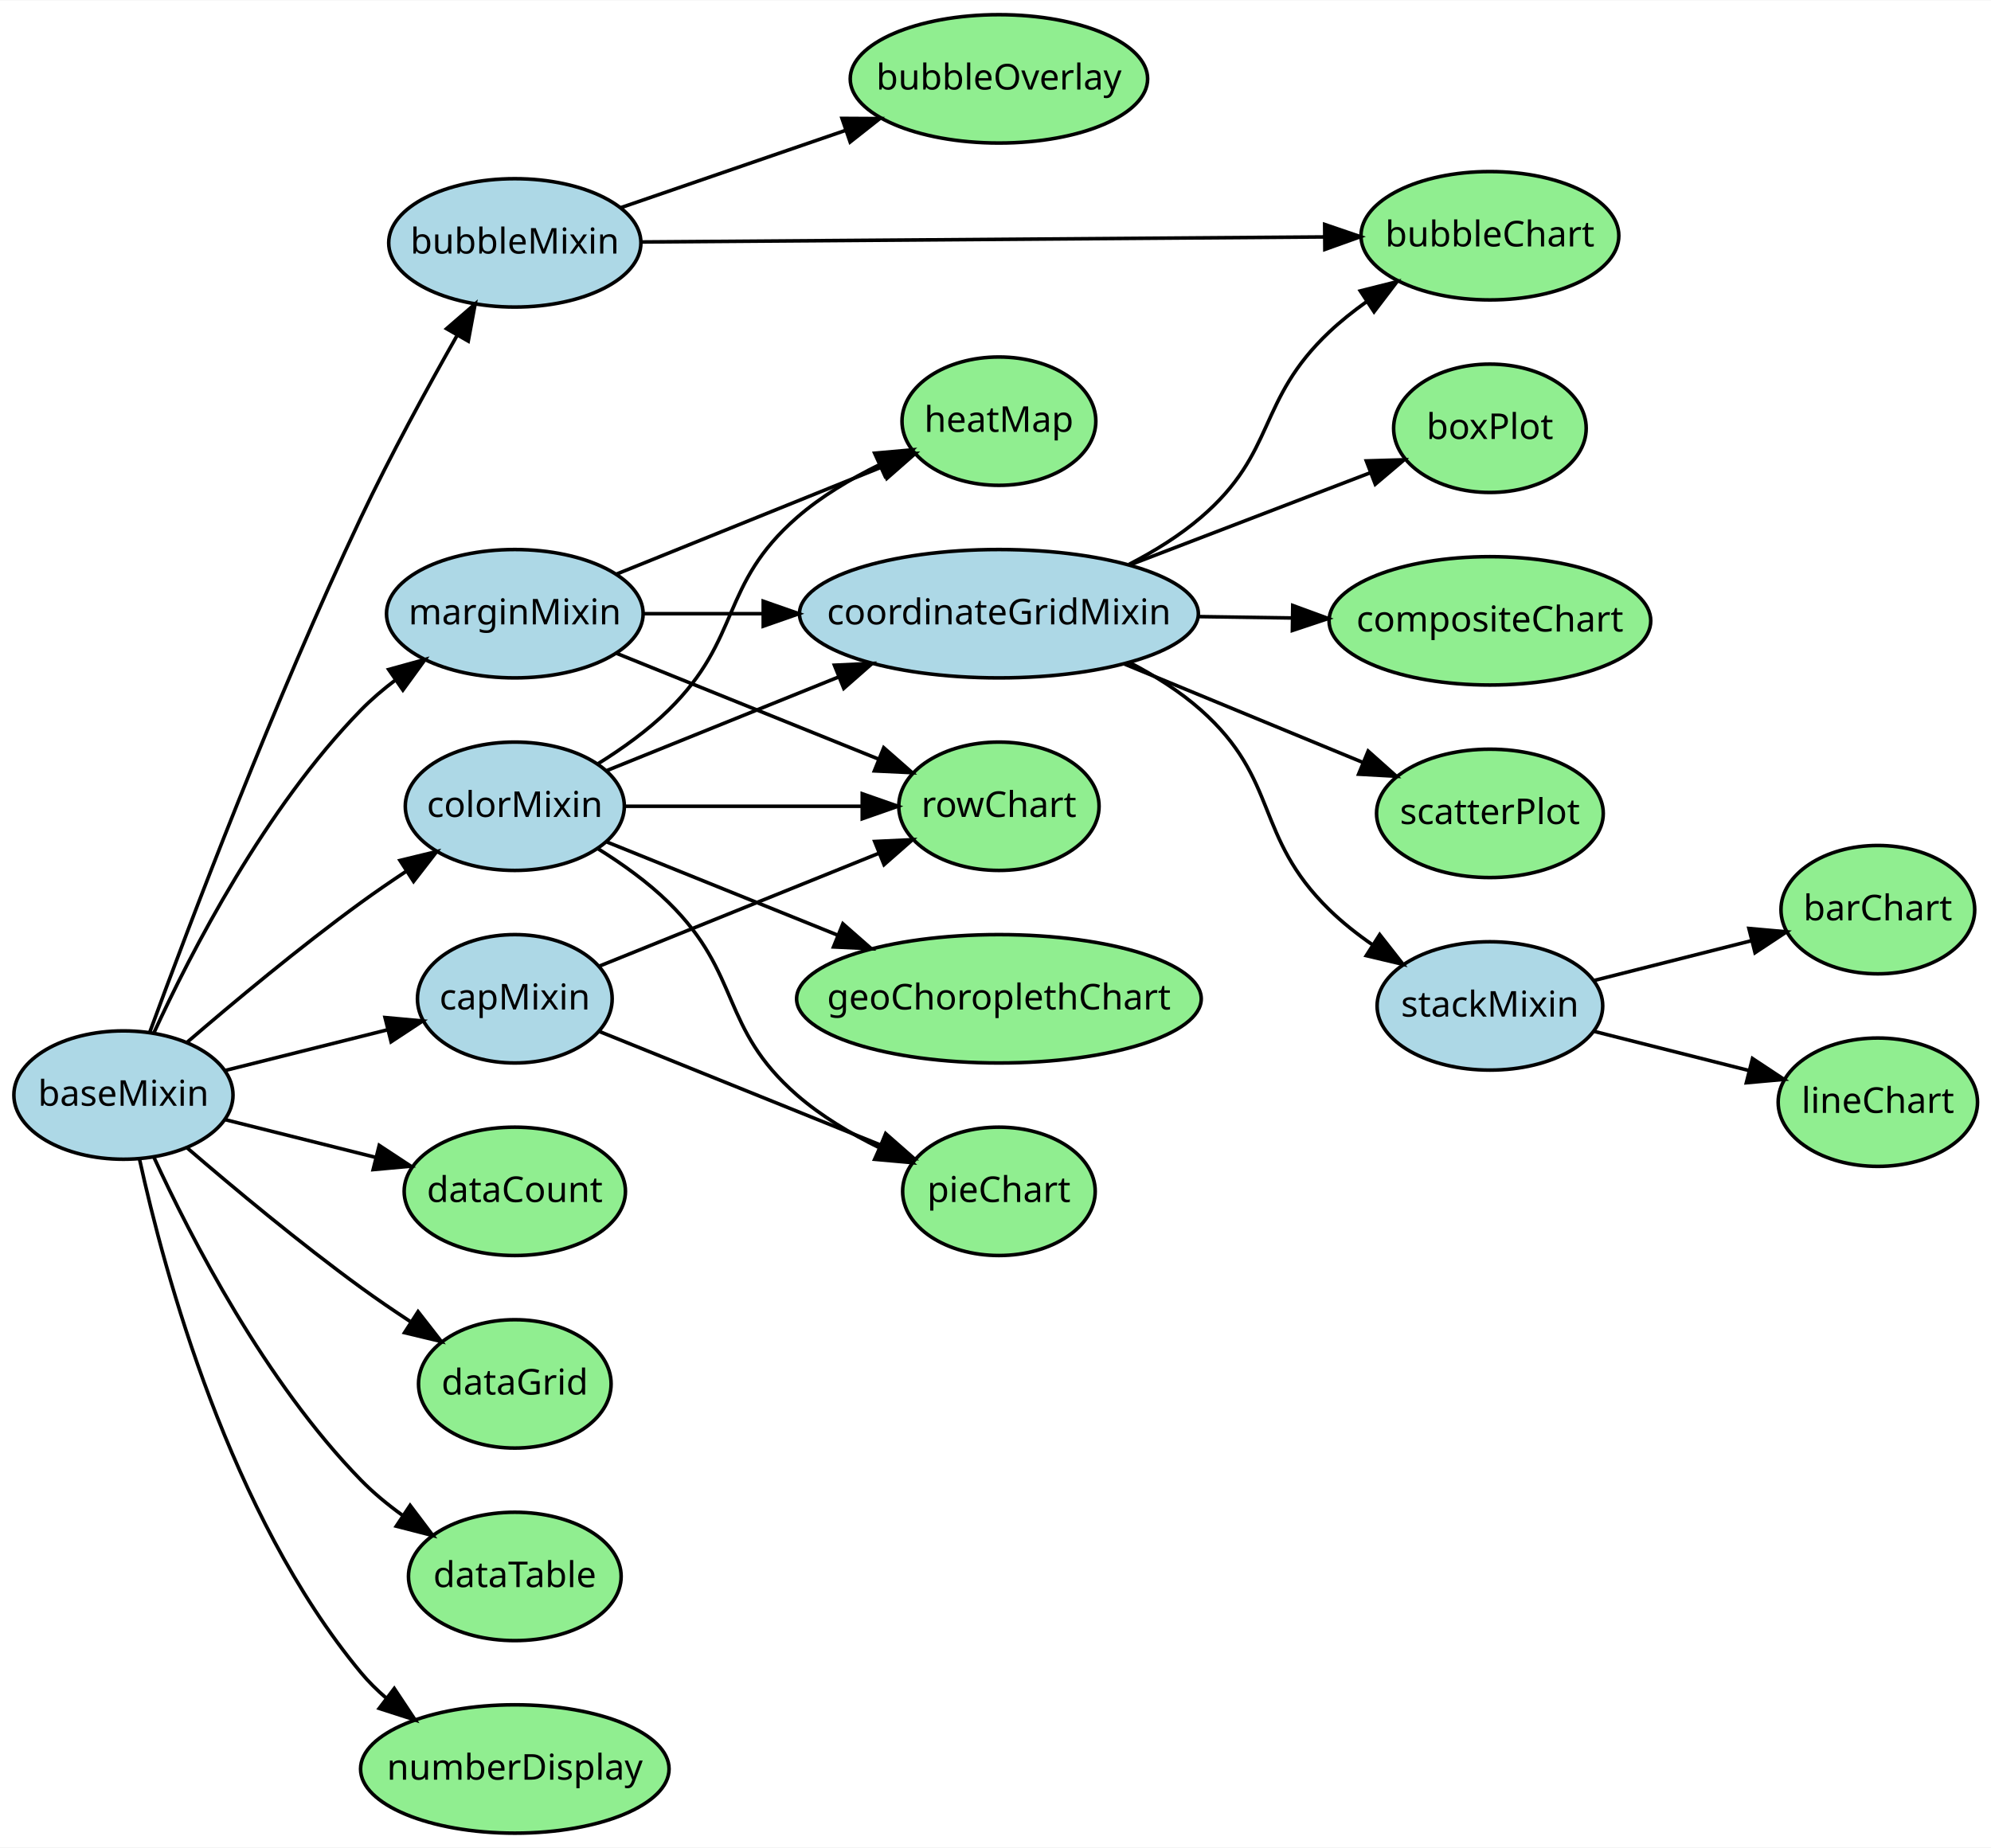
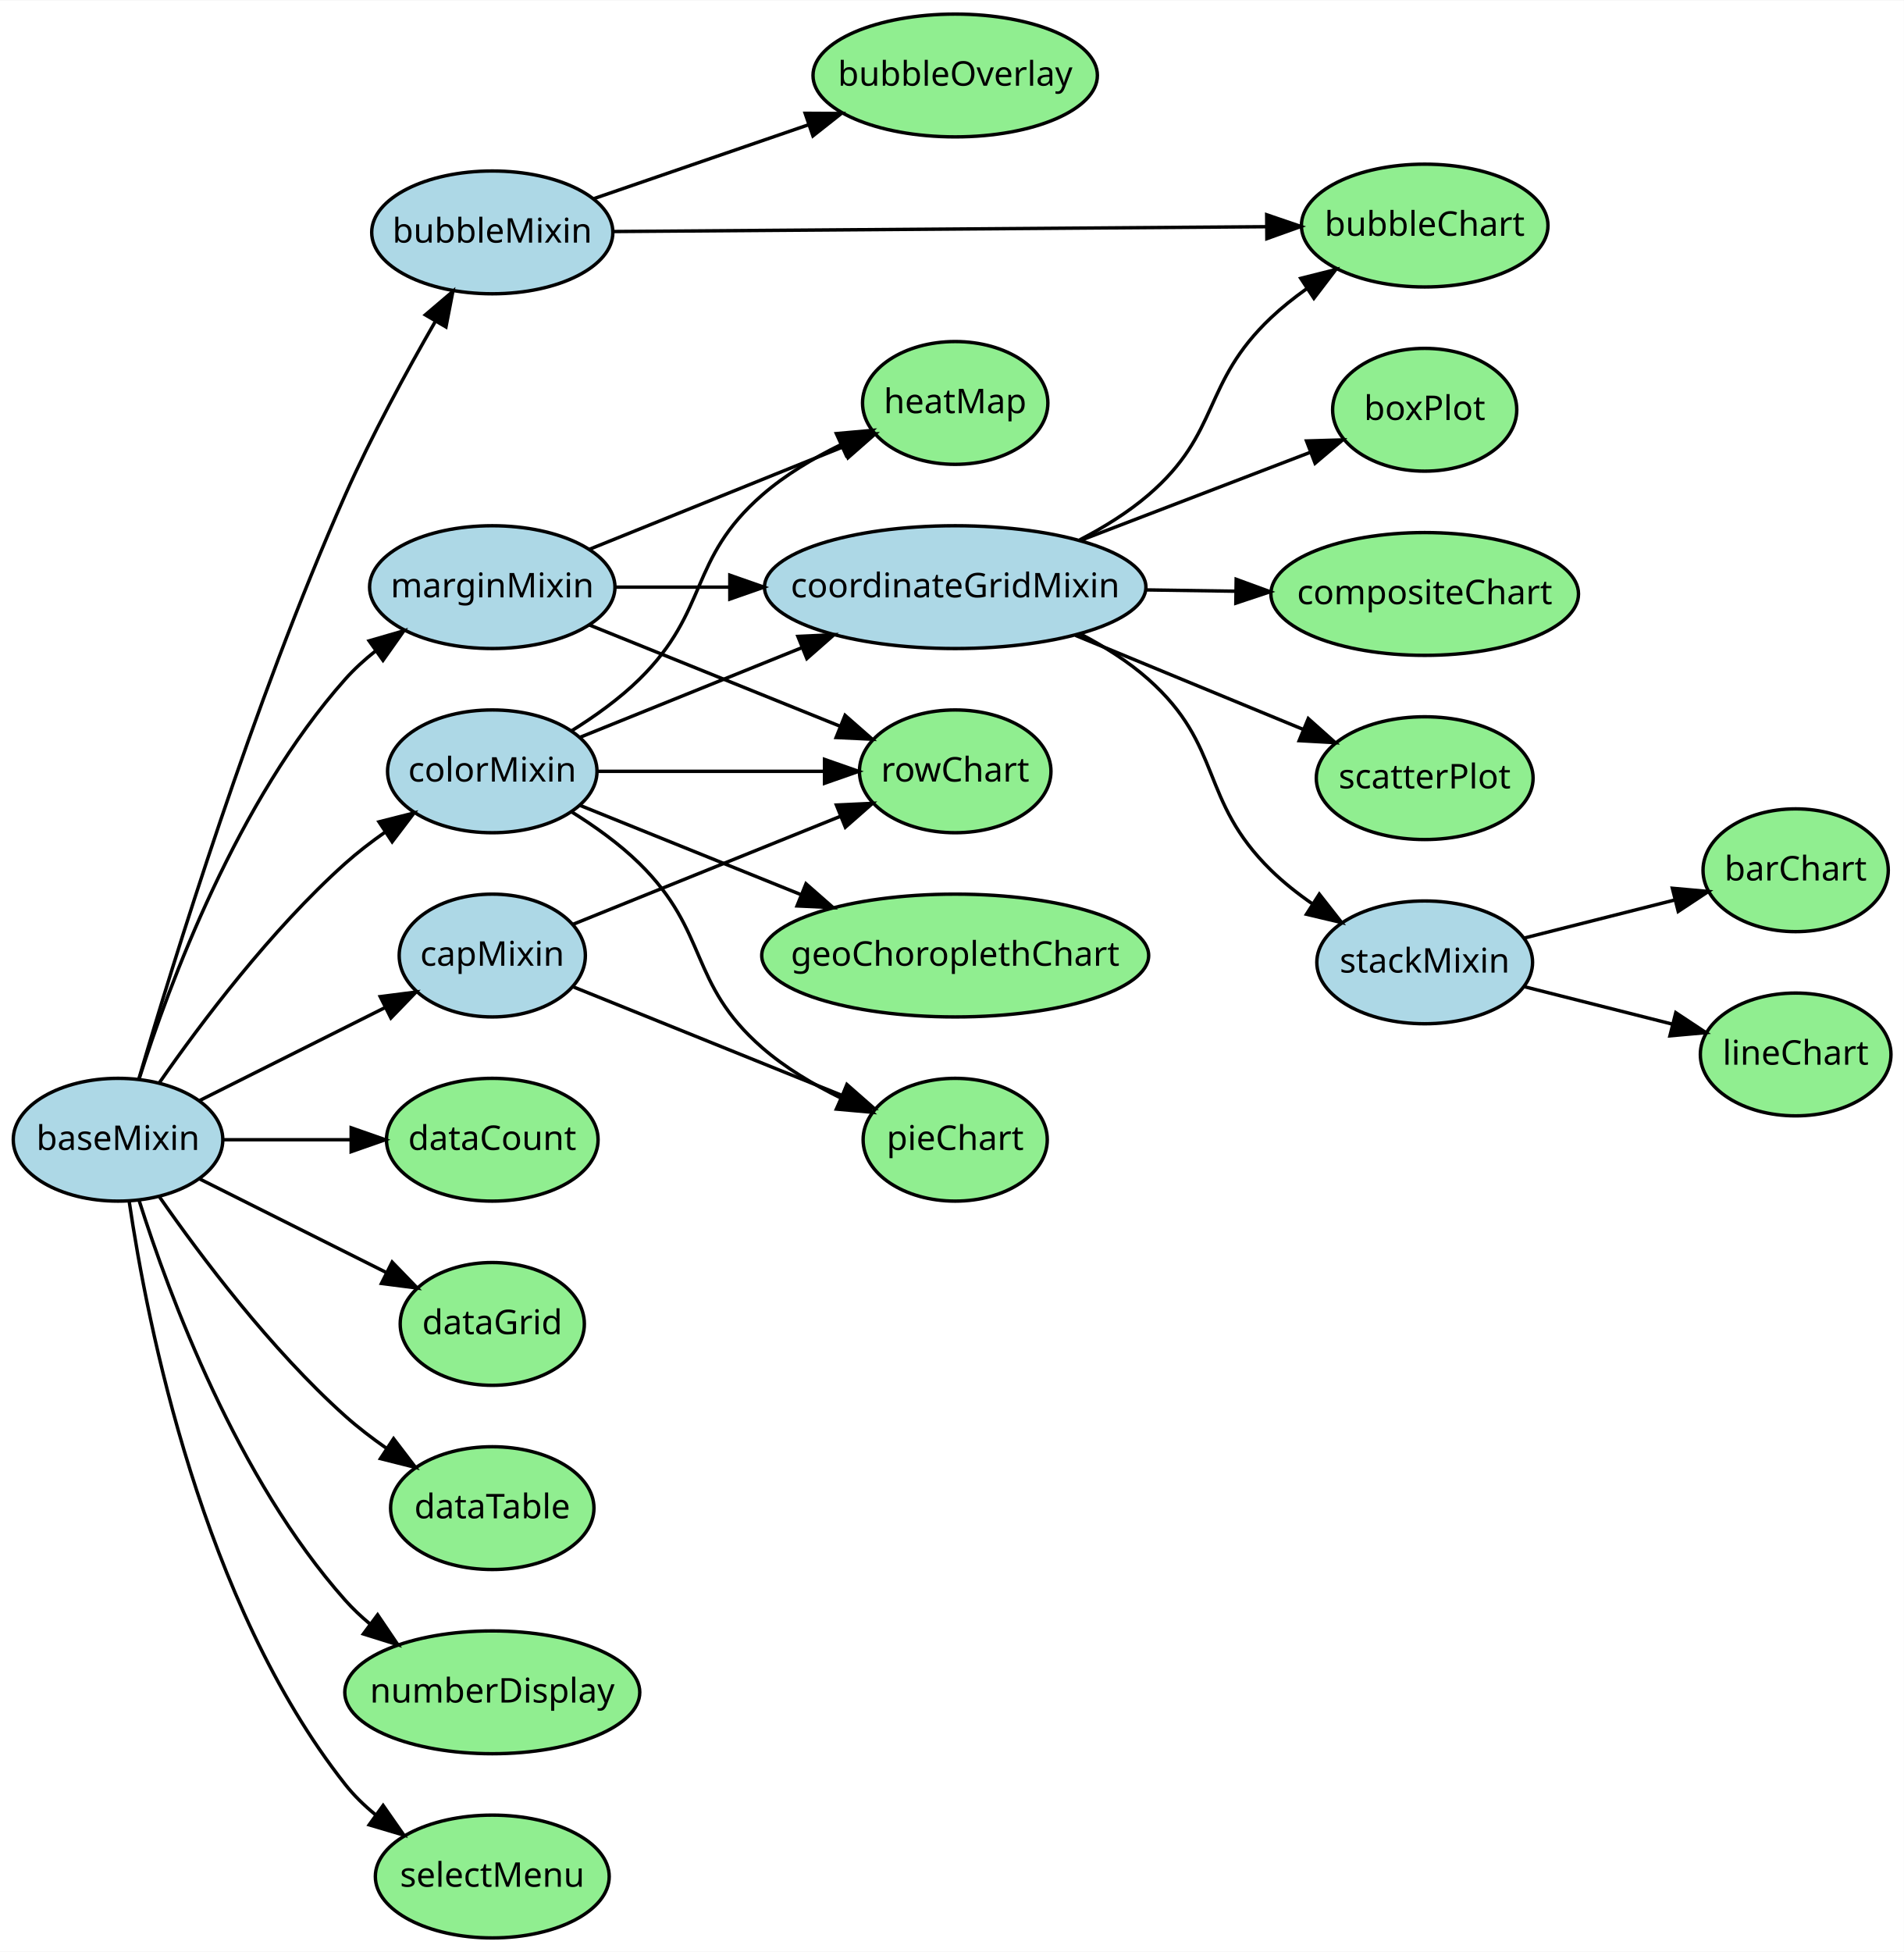
- <svg xmlns="http://www.w3.org/2000/svg" xmlns:xlink="http://www.w3.org/1999/xlink" width="558pt" height="518pt" viewBox="0.00 0.00 558.25 518.00">
-   <g id="graph0" class="graph" transform="scale(1 1) rotate(0) translate(4 514)">
-     <polygon fill="white" stroke="none" points="-4,4 -4,-514 554.248,-514 554.248,4 -4,4" />
+ <svg xmlns="http://www.w3.org/2000/svg" xmlns:xlink="http://www.w3.org/1999/xlink" width="558pt" height="572pt" viewBox="0.00 0.00 558.25 572.00">
+   <g id="graph0" class="graph" transform="scale(1 1) rotate(0) translate(4 568)">
+     <polygon fill="white" stroke="none" points="-4,4 -4,-568 554.248,-568 554.248,4 -4,4" />
    <g id="node1" class="node">
      <g id="a_node1">
        <a xlink:href="dc.baseMixin.html" xlink:title="baseMixin">
-           <ellipse fill="lightblue" stroke="black" cx="30.611" cy="-207" rx="30.722" ry="18" />
-           <text text-anchor="middle" x="30.611" y="-204" font-family="sans-serif" font-size="10.00">baseMixin</text>
+           <ellipse fill="lightblue" stroke="black" cx="30.611" cy="-234" rx="30.722" ry="18" />
+           <text text-anchor="middle" x="30.611" y="-231" font-family="sans-serif" font-size="10.00">baseMixin</text>
        </a>
      </g>
    </g>
    <g id="node2" class="node">
      <g id="a_node2">
        <a xlink:href="dc.colorMixin.html" xlink:title="colorMixin">
-           <ellipse fill="lightblue" stroke="black" cx="140.346" cy="-288" rx="30.711" ry="18" />
-           <text text-anchor="middle" x="140.346" y="-285" font-family="sans-serif" font-size="10.00">colorMixin</text>
+           <ellipse fill="lightblue" stroke="black" cx="140.346" cy="-342" rx="30.711" ry="18" />
+           <text text-anchor="middle" x="140.346" y="-339" font-family="sans-serif" font-size="10.00">colorMixin</text>
        </a>
      </g>
    </g>
    <g id="edge14" class="edge">
-       <path fill="none" stroke="black" d="M48.435,-221.784C61.435,-232.973 80.047,-248.496 97.222,-261 101.225,-263.914 105.533,-266.869 109.813,-269.703" />
-       <polygon fill="black" stroke="black" points="108.154,-272.798 118.451,-275.295 111.959,-266.922 108.154,-272.798" />
+       <path fill="none" stroke="black" d="M42.816,-250.835C54.904,-268.206 75.375,-295.45 97.222,-315 100.835,-318.233 104.874,-321.34 108.983,-324.222" />
+       <polygon fill="black" stroke="black" points="107.128,-327.191 117.399,-329.789 110.99,-321.353 107.128,-327.191" />
    </g>
    <g id="node3" class="node">
      <g id="a_node3">
        <a xlink:href="dc.marginMixin.html" xlink:title="marginMixin">
-           <ellipse fill="lightblue" stroke="black" cx="140.346" cy="-342" rx="35.979" ry="18" />
-           <text text-anchor="middle" x="140.346" y="-339" font-family="sans-serif" font-size="10.00">marginMixin</text>
+           <ellipse fill="lightblue" stroke="black" cx="140.346" cy="-396" rx="35.979" ry="18" />
+           <text text-anchor="middle" x="140.346" y="-393" font-family="sans-serif" font-size="10.00">marginMixin</text>
        </a>
      </g>
    </g>
    <g id="edge16" class="edge">
-       <path fill="none" stroke="black" d="M39.105,-224.343C49.59,-247.147 70.402,-287.527 97.222,-315 100.157,-318.007 103.487,-320.842 106.958,-323.462" />
-       <polygon fill="black" stroke="black" points="104.98,-326.349 115.193,-329.166 108.966,-320.594 104.98,-326.349" />
+       <path fill="none" stroke="black" d="M36.845,-251.977C45.627,-279.687 65.541,-333.356 97.222,-369 99.873,-371.983 102.929,-374.764 106.159,-377.321" />
+       <polygon fill="black" stroke="black" points="104.24,-380.251 114.416,-383.199 108.299,-374.548 104.24,-380.251" />
    </g>
    <g id="node4" class="node">
      <g id="a_node4">
        <a xlink:href="dc.bubbleMixin.html" xlink:title="bubbleMixin">
-           <ellipse fill="lightblue" stroke="black" cx="140.346" cy="-446" rx="35.358" ry="18" />
-           <text text-anchor="middle" x="140.346" y="-443" font-family="sans-serif" font-size="10.00">bubbleMixin</text>
+           <ellipse fill="lightblue" stroke="black" cx="140.346" cy="-500" rx="35.358" ry="18" />
+           <text text-anchor="middle" x="140.346" y="-497" font-family="sans-serif" font-size="10.00">bubbleMixin</text>
        </a>
      </g>
    </g>
    <g id="edge8" class="edge">
-       <path fill="none" stroke="black" d="M38.043,-224.788C49.109,-254.92 72.914,-317.727 97.222,-369 105.414,-386.281 115.699,-405.125 124.055,-419.846" />
-       <polygon fill="black" stroke="black" points="121.216,-421.932 129.226,-428.867 127.289,-418.45 121.216,-421.932" />
+       <path fill="none" stroke="black" d="M36.716,-251.835C46.678,-285.811 70.119,-361.878 97.222,-423 104.923,-440.369 115.116,-459.085 123.546,-473.715" />
+       <polygon fill="black" stroke="black" points="120.72,-475.816 128.787,-482.684 126.763,-472.285 120.72,-475.816" />
    </g>
    <g id="node7" class="node">
      <g id="a_node7">
        <a xlink:href="dc.capMixin.html" xlink:title="capMixin">
-           <ellipse fill="lightblue" stroke="black" cx="140.346" cy="-234" rx="27.3" ry="18" />
-           <text text-anchor="middle" x="140.346" y="-231" font-family="sans-serif" font-size="10.00">capMixin</text>
+           <ellipse fill="lightblue" stroke="black" cx="140.346" cy="-288" rx="27.3" ry="18" />
+           <text text-anchor="middle" x="140.346" y="-285" font-family="sans-serif" font-size="10.00">capMixin</text>
        </a>
      </g>
    </g>
    <g id="edge22" class="edge">
-       <path fill="none" stroke="black" d="M59.076,-213.883C72.955,-217.361 89.941,-221.618 104.707,-225.319" />
-       <polygon fill="black" stroke="black" points="103.959,-228.74 114.51,-227.776 105.661,-221.95 103.959,-228.74" />
+       <path fill="none" stroke="black" d="M54.459,-245.452C70.302,-253.393 91.576,-264.056 108.863,-272.721" />
+       <polygon fill="black" stroke="black" points="107.489,-275.947 117.997,-277.299 110.625,-269.689 107.489,-275.947" />
    </g>
    <g id="node13" class="node">
      <g id="a_node13">
        <a xlink:href="dc.dataCount.html" xlink:title="dataCount">
-           <ellipse fill="lightgreen" stroke="black" cx="140.346" cy="-180" rx="31.026" ry="18" />
-           <text text-anchor="middle" x="140.346" y="-177" font-family="sans-serif" font-size="10.00">dataCount</text>
+           <ellipse fill="lightgreen" stroke="black" cx="140.346" cy="-234" rx="31.026" ry="18" />
+           <text text-anchor="middle" x="140.346" y="-231" font-family="sans-serif" font-size="10.00">dataCount</text>
        </a>
      </g>
    </g>
    <g id="edge11" class="edge">
-       <path fill="none" stroke="black" d="M59.076,-200.117C71.918,-196.898 87.421,-193.013 101.364,-189.519" />
-       <polygon fill="black" stroke="black" points="102.332,-192.885 111.181,-187.059 100.63,-186.095 102.332,-192.885" />
+       <path fill="none" stroke="black" d="M61.335,-234C72.916,-234 86.374,-234 98.818,-234" />
+       <polygon fill="black" stroke="black" points="98.97,-237.5 108.97,-234 98.97,-230.5 98.97,-237.5" />
    </g>
    <g id="node14" class="node">
      <g id="a_node14">
        <a xlink:href="dc.dataGrid.html" xlink:title="dataGrid">
-           <ellipse fill="lightgreen" stroke="black" cx="140.346" cy="-126" rx="27" ry="18" />
-           <text text-anchor="middle" x="140.346" y="-123" font-family="sans-serif" font-size="10.00">dataGrid</text>
+           <ellipse fill="lightgreen" stroke="black" cx="140.346" cy="-180" rx="27" ry="18" />
+           <text text-anchor="middle" x="140.346" y="-177" font-family="sans-serif" font-size="10.00">dataGrid</text>
        </a>
      </g>
    </g>
    <g id="edge12" class="edge">
-       <path fill="none" stroke="black" d="M48.435,-192.216C61.435,-181.027 80.047,-165.504 97.222,-153 101.587,-149.822 106.315,-146.596 110.974,-143.532" />
-       <polygon fill="black" stroke="black" points="113.217,-146.25 119.731,-137.895 109.428,-140.364 113.217,-146.25" />
+       <path fill="none" stroke="black" d="M54.459,-222.548C70.406,-214.555 91.856,-203.803 109.204,-195.108" />
+       <polygon fill="black" stroke="black" points="110.987,-198.13 118.358,-190.52 107.85,-191.872 110.987,-198.13" />
    </g>
    <g id="node15" class="node">
      <g id="a_node15">
        <a xlink:href="dc.dataTable.html" xlink:title="dataTable">
-           <ellipse fill="lightgreen" stroke="black" cx="140.346" cy="-72" rx="29.817" ry="18" />
-           <text text-anchor="middle" x="140.346" y="-69" font-family="sans-serif" font-size="10.00">dataTable</text>
+           <ellipse fill="lightgreen" stroke="black" cx="140.346" cy="-126" rx="29.817" ry="18" />
+           <text text-anchor="middle" x="140.346" y="-123" font-family="sans-serif" font-size="10.00">dataTable</text>
        </a>
      </g>
    </g>
    <g id="edge13" class="edge">
-       <path fill="none" stroke="black" d="M39.105,-189.657C49.59,-166.853 70.402,-126.473 97.222,-99 100.68,-95.457 104.687,-92.153 108.827,-89.158" />
-       <polygon fill="black" stroke="black" points="110.993,-91.92 117.377,-83.464 107.113,-86.094 110.993,-91.92" />
+       <path fill="none" stroke="black" d="M42.816,-217.165C54.904,-199.794 75.375,-172.55 97.222,-153 100.911,-149.698 105.046,-146.528 109.245,-143.595" />
+       <polygon fill="black" stroke="black" points="111.406,-146.363 117.833,-137.94 107.556,-140.517 111.406,-146.363" />
    </g>
    <g id="node19" class="node">
      <g id="a_node19">
        <a xlink:href="dc.numberDisplay.html" xlink:title="numberDisplay">
-           <ellipse fill="lightgreen" stroke="black" cx="140.346" cy="-18" rx="43.25" ry="18" />
-           <text text-anchor="middle" x="140.346" y="-15" font-family="sans-serif" font-size="10.00">numberDisplay</text>
+           <ellipse fill="lightgreen" stroke="black" cx="140.346" cy="-72" rx="43.25" ry="18" />
+           <text text-anchor="middle" x="140.346" y="-69" font-family="sans-serif" font-size="10.00">numberDisplay</text>
        </a>
      </g>
    </g>
    <g id="edge20" class="edge">
-       <path fill="none" stroke="black" d="M35.102,-189.095C42.093,-157.111 60.398,-89.362 97.222,-45 99.33,-42.46 101.741,-40.079 104.317,-37.866" />
-       <polygon fill="black" stroke="black" points="106.549,-40.567 112.409,-31.74 102.324,-34.986 106.549,-40.567" />
+       <path fill="none" stroke="black" d="M36.845,-216.023C45.627,-188.313 65.541,-134.644 97.222,-99 99.415,-96.533 101.885,-94.203 104.501,-92.025" />
+       <polygon fill="black" stroke="black" points="106.725,-94.732 112.66,-85.955 102.548,-89.116 106.725,-94.732" />
+     </g>
+     <g id="node23" class="node">
+       <g id="a_node23">
+         <a xlink:href="dc.selectMenu.html" xlink:title="selectMenu">
+           <ellipse fill="lightgreen" stroke="black" cx="140.346" cy="-18" rx="34.287" ry="18" />
+           <text text-anchor="middle" x="140.346" y="-15" font-family="sans-serif" font-size="10.00">selectMenu</text>
+         </a>
+       </g>
+     </g>
+     <g id="edge28" class="edge">
+       <path fill="none" stroke="black" d="M33.87,-215.982C39.173,-180.011 55.297,-98.195 97.222,-45 99.751,-41.791 102.772,-38.85 106.02,-36.187" />
+       <polygon fill="black" stroke="black" points="108.34,-38.83 114.407,-30.144 104.248,-33.15 108.34,-38.83" />
    </g>
    <g id="node5" class="node">
      <g id="a_node5">
        <a xlink:href="dc.coordinateGridMixin.html" xlink:title="coordinateGridMixin">
-           <ellipse fill="lightblue" stroke="black" cx="276.085" cy="-342" rx="55.92" ry="18" />
-           <text text-anchor="middle" x="276.085" y="-339" font-family="sans-serif" font-size="10.00">coordinateGridMixin</text>
+           <ellipse fill="lightblue" stroke="black" cx="276.085" cy="-396" rx="55.92" ry="18" />
+           <text text-anchor="middle" x="276.085" y="-393" font-family="sans-serif" font-size="10.00">coordinateGridMixin</text>
        </a>
      </g>
    </g>
    <g id="edge1" class="edge">
-       <path fill="none" stroke="black" d="M166.188,-298.03C184.416,-305.39 209.649,-315.579 231.236,-324.295" />
-       <polygon fill="black" stroke="black" points="229.963,-327.555 240.546,-328.054 232.584,-321.064 229.963,-327.555" />
+       <path fill="none" stroke="black" d="M166.188,-352.03C184.416,-359.39 209.649,-369.579 231.236,-378.295" />
+       <polygon fill="black" stroke="black" points="229.963,-381.555 240.546,-382.054 232.584,-375.064 229.963,-381.555" />
    </g>
    <g id="node16" class="node">
      <g id="a_node16">
        <a xlink:href="dc.geoChoroplethChart.html" xlink:title="geoChoroplethChart">
-           <ellipse fill="lightgreen" stroke="black" cx="276.085" cy="-234" rx="56.728" ry="18" />
-           <text text-anchor="middle" x="276.085" y="-231" font-family="sans-serif" font-size="10.00">geoChoroplethChart</text>
+           <ellipse fill="lightgreen" stroke="black" cx="276.085" cy="-288" rx="56.728" ry="18" />
+           <text text-anchor="middle" x="276.085" y="-285" font-family="sans-serif" font-size="10.00">geoChoroplethChart</text>
        </a>
      </g>
    </g>
    <g id="edge15" class="edge">
-       <path fill="none" stroke="black" d="M166.188,-277.97C184.35,-270.637 209.467,-260.495 231.002,-251.8" />
-       <polygon fill="black" stroke="black" points="232.331,-255.038 240.293,-248.048 229.71,-248.547 232.331,-255.038" />
+       <path fill="none" stroke="black" d="M166.188,-331.97C184.35,-324.637 209.467,-314.495 231.002,-305.8" />
+       <polygon fill="black" stroke="black" points="232.331,-309.038 240.293,-302.048 229.71,-302.547 232.331,-309.038" />
    </g>
    <g id="node17" class="node">
      <g id="a_node17">
        <a xlink:href="dc.heatMap.html" xlink:title="heatMap">
-           <ellipse fill="lightgreen" stroke="black" cx="276.085" cy="-396" rx="27.174" ry="18" />
-           <text text-anchor="middle" x="276.085" y="-393" font-family="sans-serif" font-size="10.00">heatMap</text>
+           <ellipse fill="lightgreen" stroke="black" cx="276.085" cy="-450" rx="27.174" ry="18" />
+           <text text-anchor="middle" x="276.085" y="-447" font-family="sans-serif" font-size="10.00">heatMap</text>
        </a>
      </g>
    </g>
    <g id="edge18" class="edge">
-       <path fill="none" stroke="black" d="M163.605,-299.879C170.419,-304.118 177.646,-309.278 183.471,-315 204.05,-335.212 197.736,-350.037 219.471,-369 226.214,-374.883 234.464,-379.798 242.524,-383.751" />
-       <polygon fill="black" stroke="black" points="241.243,-387.013 251.797,-387.951 244.131,-380.637 241.243,-387.013" />
+       <path fill="none" stroke="black" d="M163.605,-353.879C170.419,-358.118 177.646,-363.278 183.471,-369 204.05,-389.212 197.736,-404.037 219.471,-423 226.214,-428.883 234.464,-433.798 242.524,-437.751" />
+       <polygon fill="black" stroke="black" points="241.243,-441.013 251.797,-441.951 244.131,-434.637 241.243,-441.013" />
    </g>
    <g id="node20" class="node">
      <g id="a_node20">
        <a xlink:href="dc.pieChart.html" xlink:title="pieChart">
-           <ellipse fill="lightgreen" stroke="black" cx="276.085" cy="-180" rx="27" ry="18" />
-           <text text-anchor="middle" x="276.085" y="-177" font-family="sans-serif" font-size="10.00">pieChart</text>
+           <ellipse fill="lightgreen" stroke="black" cx="276.085" cy="-234" rx="27" ry="18" />
+           <text text-anchor="middle" x="276.085" y="-231" font-family="sans-serif" font-size="10.00">pieChart</text>
        </a>
      </g>
    </g>
    <g id="edge21" class="edge">
-       <path fill="none" stroke="black" d="M163.605,-276.121C170.419,-271.882 177.646,-266.722 183.471,-261 204.05,-240.788 197.736,-225.963 219.471,-207 226.214,-201.117 234.464,-196.202 242.524,-192.249" />
-       <polygon fill="black" stroke="black" points="244.131,-195.363 251.797,-188.049 241.243,-188.987 244.131,-195.363" />
+       <path fill="none" stroke="black" d="M163.605,-330.121C170.419,-325.882 177.646,-320.722 183.471,-315 204.05,-294.788 197.736,-279.963 219.471,-261 226.214,-255.117 234.464,-250.202 242.524,-246.249" />
+       <polygon fill="black" stroke="black" points="244.131,-249.363 251.797,-242.049 241.243,-242.987 244.131,-249.363" />
    </g>
    <g id="node21" class="node">
      <g id="a_node21">
        <a xlink:href="dc.rowChart.html" xlink:title="rowChart">
-           <ellipse fill="lightgreen" stroke="black" cx="276.085" cy="-288" rx="28.08" ry="18" />
-           <text text-anchor="middle" x="276.085" y="-285" font-family="sans-serif" font-size="10.00">rowChart</text>
+           <ellipse fill="lightgreen" stroke="black" cx="276.085" cy="-342" rx="28.08" ry="18" />
+           <text text-anchor="middle" x="276.085" y="-339" font-family="sans-serif" font-size="10.00">rowChart</text>
        </a>
      </g>
    </g>
    <g id="edge26" class="edge">
-       <path fill="none" stroke="black" d="M171.027,-288C190.645,-288 216.525,-288 237.567,-288" />
-       <polygon fill="black" stroke="black" points="237.764,-291.5 247.764,-288 237.764,-284.5 237.764,-291.5" />
+       <path fill="none" stroke="black" d="M171.027,-342C190.645,-342 216.525,-342 237.567,-342" />
+       <polygon fill="black" stroke="black" points="237.764,-345.5 247.764,-342 237.764,-338.5 237.764,-345.5" />
    </g>
    <g id="edge2" class="edge">
-       <path fill="none" stroke="black" d="M176.136,-342C186.492,-342 198.193,-342 209.829,-342" />
-       <polygon fill="black" stroke="black" points="210.002,-345.5 220.002,-342 210.002,-338.5 210.002,-345.5" />
+       <path fill="none" stroke="black" d="M176.136,-396C186.492,-396 198.193,-396 209.829,-396" />
+       <polygon fill="black" stroke="black" points="210.002,-399.5 220.002,-396 210.002,-392.5 210.002,-399.5" />
    </g>
    <g id="edge17" class="edge">
-       <path fill="none" stroke="black" d="M168.733,-353.058C190.302,-361.767 220.408,-373.923 243.086,-383.079" />
-       <polygon fill="black" stroke="black" points="242.03,-386.428 252.613,-386.926 244.651,-379.937 242.03,-386.428" />
+       <path fill="none" stroke="black" d="M168.733,-407.058C190.302,-415.767 220.408,-427.923 243.086,-437.079" />
+       <polygon fill="black" stroke="black" points="242.03,-440.428 252.613,-440.926 244.651,-433.937 242.03,-440.428" />
    </g>
    <g id="edge25" class="edge">
-       <path fill="none" stroke="black" d="M168.733,-330.942C190.035,-322.341 219.666,-310.377 242.242,-301.261" />
-       <polygon fill="black" stroke="black" points="243.789,-304.411 251.752,-297.422 241.169,-297.92 243.789,-304.411" />
+       <path fill="none" stroke="black" d="M168.733,-384.942C190.035,-376.341 219.666,-364.377 242.242,-355.261" />
+       <polygon fill="black" stroke="black" points="243.789,-358.411 251.752,-351.422 241.169,-351.92 243.789,-358.411" />
    </g>
    <g id="node10" class="node">
      <g id="a_node10">
        <a xlink:href="dc.bubbleChart.html" xlink:title="bubbleChart">
-           <ellipse fill="lightgreen" stroke="black" cx="413.75" cy="-448" rx="36.149" ry="18" />
-           <text text-anchor="middle" x="413.75" y="-445" font-family="sans-serif" font-size="10.00">bubbleChart</text>
+           <ellipse fill="lightgreen" stroke="black" cx="413.75" cy="-502" rx="36.149" ry="18" />
+           <text text-anchor="middle" x="413.75" y="-499" font-family="sans-serif" font-size="10.00">bubbleChart</text>
        </a>
      </g>
    </g>
    <g id="edge7" class="edge">
-       <path fill="none" stroke="black" d="M175.996,-446.255C224.628,-446.614 313.207,-447.266 367.144,-447.664" />
-       <polygon fill="black" stroke="black" points="367.422,-451.166 377.447,-447.74 367.474,-444.166 367.422,-451.166" />
+       <path fill="none" stroke="black" d="M175.996,-500.255C224.628,-500.614 313.207,-501.266 367.144,-501.664" />
+       <polygon fill="black" stroke="black" points="367.422,-505.166 377.447,-501.74 367.474,-498.166 367.422,-505.166" />
    </g>
    <g id="node11" class="node">
      <g id="a_node11">
        <a xlink:href="dc.bubbleOverlay.html" xlink:title="bubbleOverlay">
-           <ellipse fill="lightgreen" stroke="black" cx="276.085" cy="-492" rx="41.696" ry="18" />
-           <text text-anchor="middle" x="276.085" y="-489" font-family="sans-serif" font-size="10.00">bubbleOverlay</text>
+           <ellipse fill="lightgreen" stroke="black" cx="276.085" cy="-546" rx="41.696" ry="18" />
+           <text text-anchor="middle" x="276.085" y="-543" font-family="sans-serif" font-size="10.00">bubbleOverlay</text>
        </a>
      </g>
    </g>
    <g id="edge9" class="edge">
-       <path fill="none" stroke="black" d="M170.037,-455.868C188.373,-462.175 212.47,-470.463 232.958,-477.51" />
-       <polygon fill="black" stroke="black" points="232.091,-480.913 242.686,-480.856 234.368,-474.294 232.091,-480.913" />
+       <path fill="none" stroke="black" d="M170.037,-509.868C188.373,-516.175 212.47,-524.463 232.958,-531.51" />
+       <polygon fill="black" stroke="black" points="232.091,-534.913 242.686,-534.856 234.368,-528.294 232.091,-534.913" />
    </g>
    <g id="node6" class="node">
      <g id="a_node6">
        <a xlink:href="dc.stackMixin.html" xlink:title="stackMixin">
-           <ellipse fill="lightblue" stroke="black" cx="413.75" cy="-232" rx="31.633" ry="18" />
-           <text text-anchor="middle" x="413.75" y="-229" font-family="sans-serif" font-size="10.00">stackMixin</text>
+           <ellipse fill="lightblue" stroke="black" cx="413.75" cy="-286" rx="31.633" ry="18" />
+           <text text-anchor="middle" x="413.75" y="-283" font-family="sans-serif" font-size="10.00">stackMixin</text>
        </a>
      </g>
    </g>
    <g id="edge3" class="edge">
-       <path fill="none" stroke="black" d="M312.727,-328.306C319.798,-324.63 326.839,-320.2 332.7,-315 354.832,-295.363 347.554,-279.696 368.7,-259 372.372,-255.406 376.606,-252.069 380.967,-249.053" />
-       <polygon fill="black" stroke="black" points="382.853,-252.001 389.394,-243.667 379.083,-246.103 382.853,-252.001" />
+       <path fill="none" stroke="black" d="M312.727,-382.306C319.798,-378.63 326.839,-374.2 332.7,-369 354.832,-349.363 347.554,-333.696 368.7,-313 372.372,-309.406 376.606,-306.069 380.967,-303.053" />
+       <polygon fill="black" stroke="black" points="382.853,-306.001 389.394,-297.667 379.083,-300.103 382.853,-306.001" />
    </g>
    <g id="node9" class="node">
      <g id="a_node9">
        <a xlink:href="dc.boxPlot.html" xlink:title="boxPlot">
-           <ellipse fill="lightgreen" stroke="black" cx="413.75" cy="-394" rx="27" ry="18" />
-           <text text-anchor="middle" x="413.75" y="-391" font-family="sans-serif" font-size="10.00">boxPlot</text>
+           <ellipse fill="lightgreen" stroke="black" cx="413.75" cy="-448" rx="27" ry="18" />
+           <text text-anchor="middle" x="413.75" y="-445" font-family="sans-serif" font-size="10.00">boxPlot</text>
        </a>
      </g>
    </g>
    <g id="edge5" class="edge">
-       <path fill="none" stroke="black" d="M312.73,-355.662C333.644,-363.679 359.873,-373.732 380.224,-381.533" />
-       <polygon fill="black" stroke="black" points="379.103,-384.851 389.693,-385.162 381.608,-378.315 379.103,-384.851" />
+       <path fill="none" stroke="black" d="M312.73,-409.662C333.644,-417.679 359.873,-427.732 380.224,-435.533" />
+       <polygon fill="black" stroke="black" points="379.103,-438.851 389.693,-439.162 381.608,-432.315 379.103,-438.851" />
    </g>
    <g id="edge6" class="edge">
-       <path fill="none" stroke="black" d="M312.592,-355.849C319.672,-359.515 326.751,-363.901 332.7,-369 354.042,-387.293 348.278,-401.685 368.7,-421 371.852,-423.982 375.386,-426.801 379.045,-429.412" />
-       <polygon fill="black" stroke="black" points="377.411,-432.527 387.688,-435.107 381.263,-426.682 377.411,-432.527" />
+       <path fill="none" stroke="black" d="M312.592,-409.849C319.672,-413.515 326.751,-417.901 332.7,-423 354.042,-441.293 348.278,-455.685 368.7,-475 371.852,-477.982 375.386,-480.801 379.045,-483.412" />
+       <polygon fill="black" stroke="black" points="377.411,-486.527 387.688,-489.107 381.263,-480.682 377.411,-486.527" />
    </g>
    <g id="node12" class="node">
      <g id="a_node12">
        <a xlink:href="dc.compositeChart.html" xlink:title="compositeChart">
-           <ellipse fill="lightgreen" stroke="black" cx="413.75" cy="-340" rx="45.1" ry="18" />
-           <text text-anchor="middle" x="413.75" y="-337" font-family="sans-serif" font-size="10.00">compositeChart</text>
+           <ellipse fill="lightgreen" stroke="black" cx="413.75" cy="-394" rx="45.1" ry="18" />
+           <text text-anchor="middle" x="413.75" y="-391" font-family="sans-serif" font-size="10.00">compositeChart</text>
        </a>
      </g>
    </g>
    <g id="edge10" class="edge">
-       <path fill="none" stroke="black" d="M332.265,-341.187C340.818,-341.06 349.65,-340.93 358.189,-340.804" />
-       <polygon fill="black" stroke="black" points="358.475,-344.301 368.422,-340.653 358.372,-337.301 358.475,-344.301" />
+       <path fill="none" stroke="black" d="M332.265,-395.187C340.818,-395.06 349.65,-394.93 358.189,-394.804" />
+       <polygon fill="black" stroke="black" points="358.475,-398.301 368.422,-394.653 358.372,-391.301 358.475,-398.301" />
    </g>
    <g id="node22" class="node">
      <g id="a_node22">
        <a xlink:href="dc.scatterPlot.html" xlink:title="scatterPlot">
-           <ellipse fill="lightgreen" stroke="black" cx="413.75" cy="-286" rx="31.787" ry="18" />
-           <text text-anchor="middle" x="413.75" y="-283" font-family="sans-serif" font-size="10.00">scatterPlot</text>
+           <ellipse fill="lightgreen" stroke="black" cx="413.75" cy="-340" rx="31.787" ry="18" />
+           <text text-anchor="middle" x="413.75" y="-337" font-family="sans-serif" font-size="10.00">scatterPlot</text>
        </a>
      </g>
    </g>
    <g id="edge27" class="edge">
-       <path fill="none" stroke="black" d="M311.319,-327.869C331.784,-319.421 357.707,-308.721 378.223,-300.252" />
-       <polygon fill="black" stroke="black" points="379.613,-303.465 387.521,-296.414 376.942,-296.995 379.613,-303.465" />
+       <path fill="none" stroke="black" d="M311.319,-381.869C331.784,-373.421 357.707,-362.721 378.223,-354.252" />
+       <polygon fill="black" stroke="black" points="379.613,-357.465 387.521,-350.414 376.942,-350.995 379.613,-357.465" />
    </g>
    <g id="node8" class="node">
      <g id="a_node8">
        <a xlink:href="dc.barChart.html" xlink:title="barChart">
-           <ellipse fill="lightgreen" stroke="black" cx="522.524" cy="-259" rx="27.163" ry="18" />
-           <text text-anchor="middle" x="522.524" y="-256" font-family="sans-serif" font-size="10.00">barChart</text>
+           <ellipse fill="lightgreen" stroke="black" cx="522.524" cy="-313" rx="27.163" ry="18" />
+           <text text-anchor="middle" x="522.524" y="-310" font-family="sans-serif" font-size="10.00">barChart</text>
        </a>
      </g>
    </g>
    <g id="edge4" class="edge">
-       <path fill="none" stroke="black" d="M442.804,-239.094C456.327,-242.514 472.675,-246.647 486.96,-250.26" />
-       <polygon fill="black" stroke="black" points="486.375,-253.722 496.927,-252.78 488.091,-246.935 486.375,-253.722" />
+       <path fill="none" stroke="black" d="M442.804,-293.094C456.327,-296.514 472.675,-300.647 486.96,-304.26" />
+       <polygon fill="black" stroke="black" points="486.375,-307.722 496.927,-306.78 488.091,-300.935 486.375,-307.722" />
    </g>
    <g id="node18" class="node">
      <g id="a_node18">
        <a xlink:href="dc.lineChart.html" xlink:title="lineChart">
-           <ellipse fill="lightgreen" stroke="black" cx="522.524" cy="-205" rx="27.95" ry="18" />
-           <text text-anchor="middle" x="522.524" y="-202" font-family="sans-serif" font-size="10.00">lineChart</text>
+           <ellipse fill="lightgreen" stroke="black" cx="522.524" cy="-259" rx="27.95" ry="18" />
+           <text text-anchor="middle" x="522.524" y="-256" font-family="sans-serif" font-size="10.00">lineChart</text>
        </a>
      </g>
    </g>
    <g id="edge19" class="edge">
-       <path fill="none" stroke="black" d="M442.804,-224.906C456.128,-221.537 472.194,-217.474 486.328,-213.9" />
-       <polygon fill="black" stroke="black" points="487.375,-217.246 496.212,-211.401 485.659,-210.459 487.375,-217.246" />
+       <path fill="none" stroke="black" d="M442.804,-278.906C456.128,-275.537 472.194,-271.474 486.328,-267.9" />
+       <polygon fill="black" stroke="black" points="487.375,-271.246 496.212,-265.401 485.659,-264.459 487.375,-271.246" />
    </g>
    <g id="edge23" class="edge">
-       <path fill="none" stroke="black" d="M164.033,-224.84C185.648,-216.112 218.411,-202.883 242.755,-193.054" />
-       <polygon fill="black" stroke="black" points="244.325,-196.195 252.287,-189.205 241.704,-189.704 244.325,-196.195" />
+       <path fill="none" stroke="black" d="M164.033,-278.84C185.648,-270.112 218.411,-256.883 242.755,-247.054" />
+       <polygon fill="black" stroke="black" points="244.325,-250.195 252.287,-243.205 241.704,-243.704 244.325,-250.195" />
    </g>
    <g id="edge24" class="edge">
-       <path fill="none" stroke="black" d="M164.033,-243.16C185.517,-251.835 218.014,-264.956 242.312,-274.767" />
-       <polygon fill="black" stroke="black" points="241.255,-278.115 251.838,-278.613 243.875,-271.624 241.255,-278.115" />
+       <path fill="none" stroke="black" d="M164.033,-297.16C185.517,-305.835 218.014,-318.956 242.312,-328.767" />
+       <polygon fill="black" stroke="black" points="241.255,-332.115 251.838,-332.613 243.875,-325.624 241.255,-332.115" />
    </g>
  </g>
</svg>
